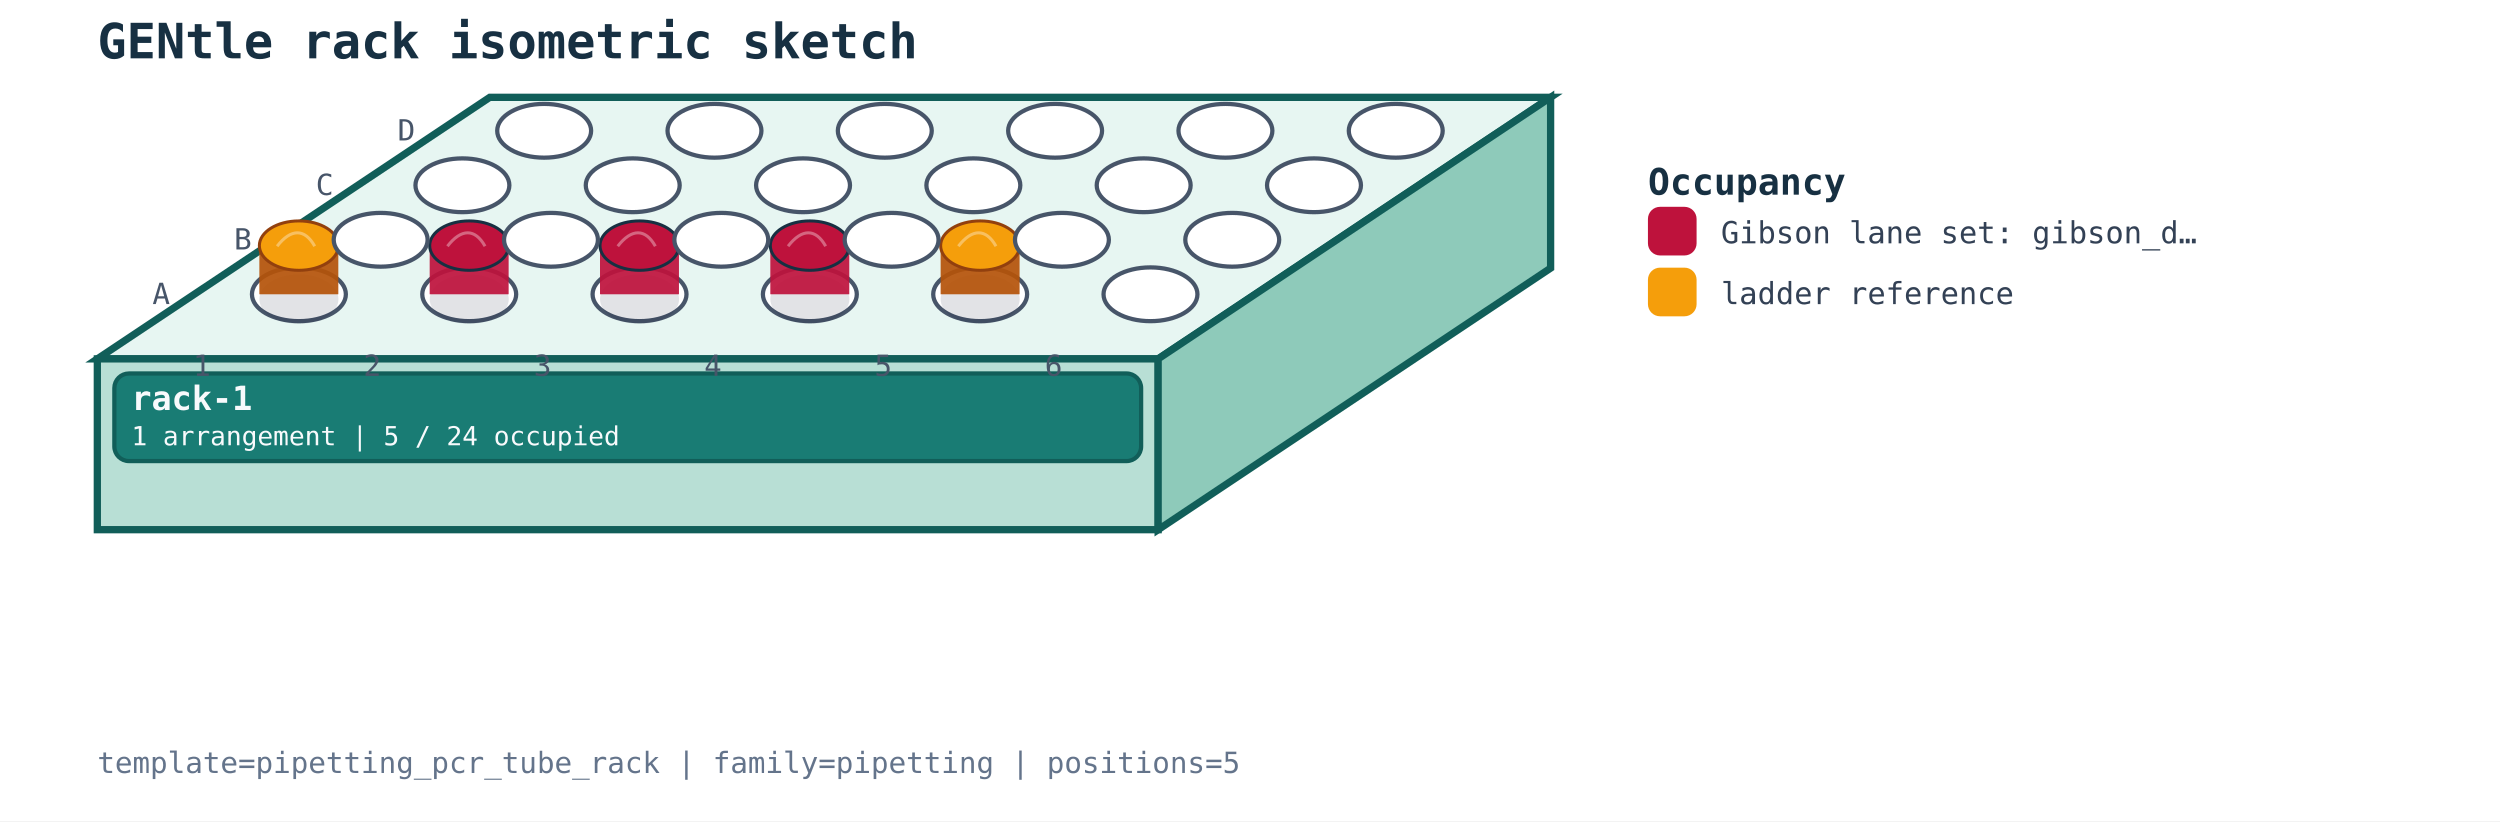
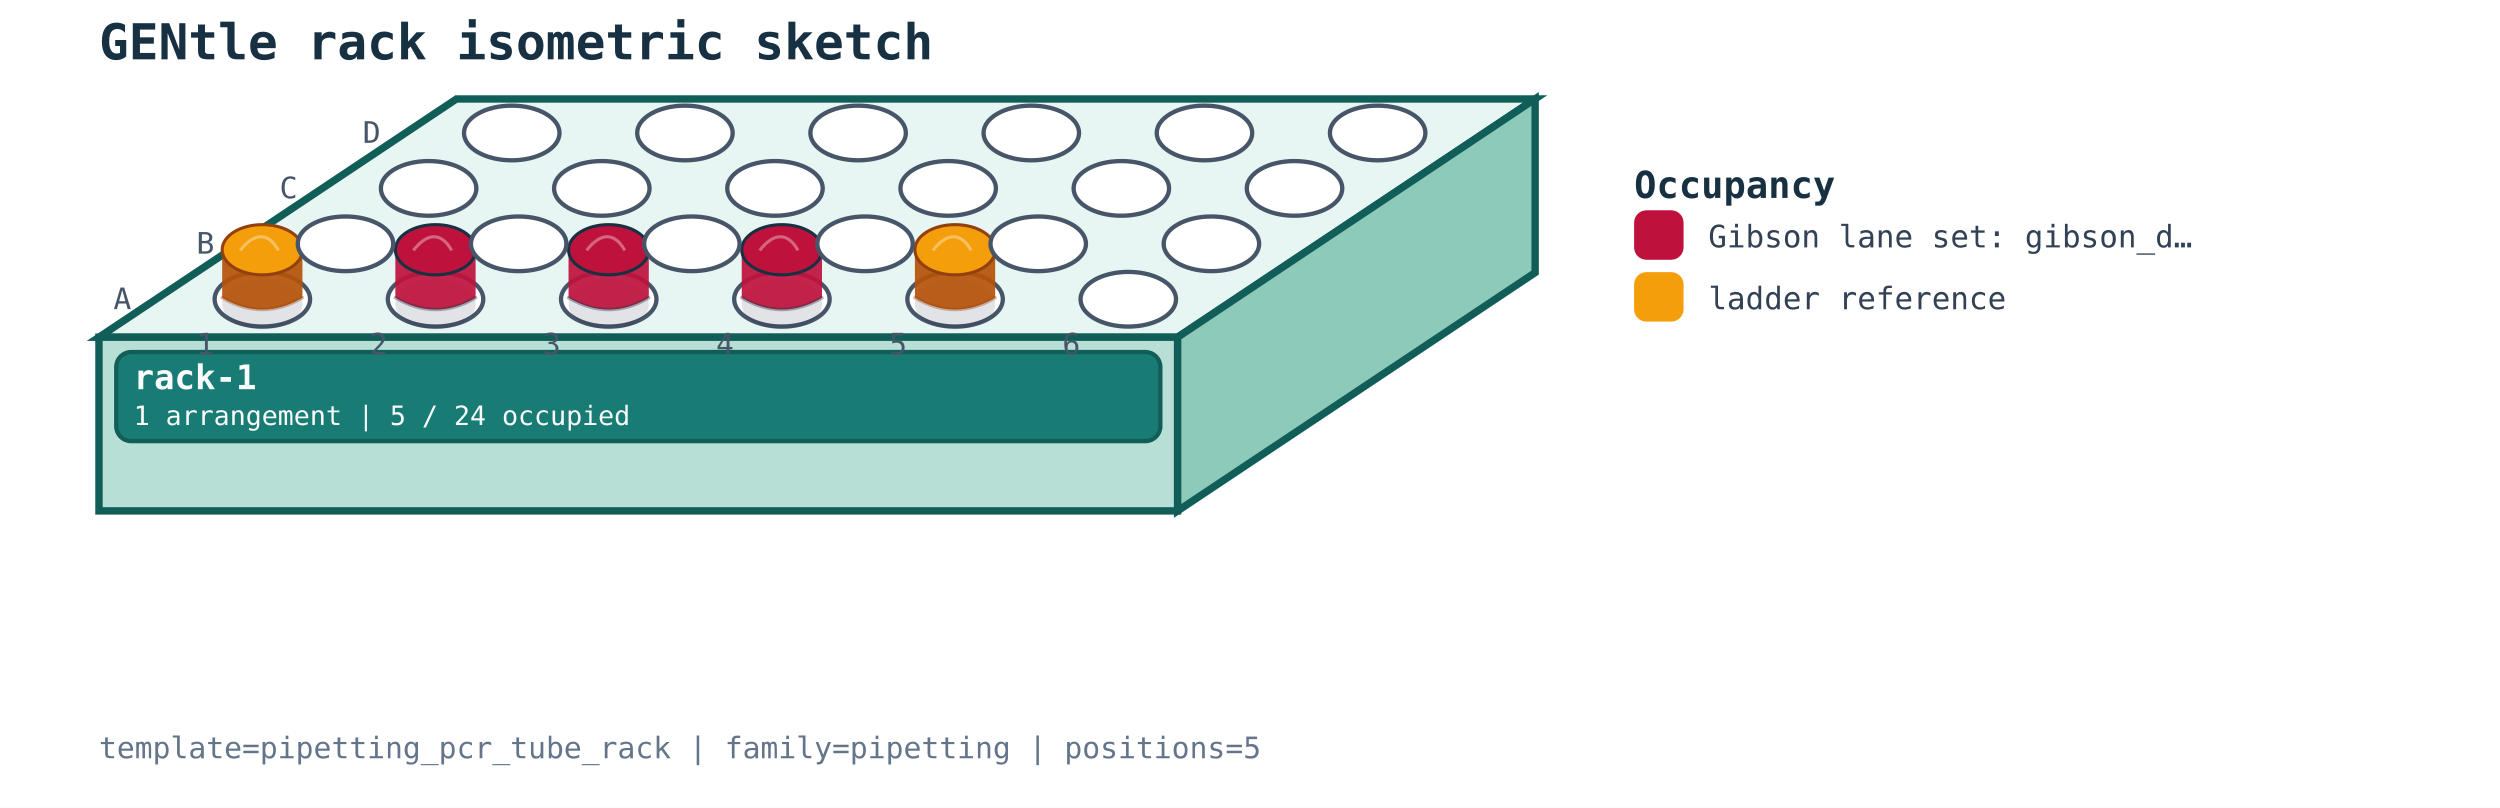
- <svg xmlns="http://www.w3.org/2000/svg" width="205.5mm" height="67.5mm" viewBox="0 0 205.5 67.5" data-rack-isometric-template="pipetting_pcr_tube_rack" data-rack-id="rack-1">
+ <svg xmlns="http://www.w3.org/2000/svg" width="202.1mm" height="65.3mm" viewBox="0 0 202.1 65.3" data-rack-isometric-template="pipetting_pcr_tube_rack" data-rack-id="rack-1" data-rack-front-top-clearance-mm="5.0">
  <rect x="0" y="0" width="100%" height="100%" fill="#ffffff" />
  <text x="8.0" y="4.8" font-family="monospace" font-size="4.0" font-weight="700" fill="#173042">GENtle rack isometric sketch</text>
-   <polygon points="8.00,29.50 95.20,29.50 127.46,8.00 40.26,8.00" fill="#e7f6f2" stroke="#115e59" stroke-width="0.6" />
-   <polygon points="8.00,29.50 95.20,29.50 95.20,43.54 8.00,43.54" fill="#b8dfd5" stroke="#115e59" stroke-width="0.6" />
-   <polygon points="95.20,29.50 127.46,8.00 127.46,22.04 95.20,43.54" fill="#8ecaba" stroke="#115e59" stroke-width="0.6" />
-   <rect x="9.40" y="30.70" width="84.40" height="7.20" rx="1.2" ry="1.2" fill="#0f766e" fill-opacity="0.94" stroke="#115e59" stroke-width="0.35" />
-   <text x="10.80" y="33.70" font-family="monospace" font-size="2.75" font-weight="700" fill="#f8fafc">rack-1</text>
-   <text x="10.80" y="36.60" font-family="monospace" font-size="2.15" fill="#f8fafc">1 arrangement | 5 / 24 occupied</text>
-   <text x="16.60" y="30.90" text-anchor="middle" font-family="monospace" font-size="2.4" fill="#475569">1</text>
-   <text x="30.60" y="30.90" text-anchor="middle" font-family="monospace" font-size="2.4" fill="#475569">2</text>
-   <text x="44.60" y="30.90" text-anchor="middle" font-family="monospace" font-size="2.4" fill="#475569">3</text>
-   <text x="58.60" y="30.90" text-anchor="middle" font-family="monospace" font-size="2.4" fill="#475569">4</text>
-   <text x="72.60" y="30.90" text-anchor="middle" font-family="monospace" font-size="2.4" fill="#475569">5</text>
-   <text x="86.60" y="30.90" text-anchor="middle" font-family="monospace" font-size="2.4" fill="#475569">6</text>
-   <text x="13.97" y="24.99" text-anchor="end" font-family="monospace" font-size="2.4" fill="#475569">A</text>
-   <text x="20.69" y="20.51" text-anchor="end" font-family="monospace" font-size="2.4" fill="#475569">B</text>
-   <text x="27.41" y="16.03" text-anchor="end" font-family="monospace" font-size="2.4" fill="#475569">C</text>
-   <text x="34.13" y="11.55" text-anchor="end" font-family="monospace" font-size="2.4" fill="#475569">D</text>
-   <ellipse cx="24.57" cy="24.19" rx="3.86" ry="2.21" fill="#ffffff" stroke="#475569" stroke-width="0.35" />
-   <ellipse cx="24.57" cy="24.59" rx="3.25" ry="2.03" fill="#0f172a" fill-opacity="0.12" />
-   <rect x="21.32" y="20.19" width="6.49" height="4.00" fill="#b45309" fill-opacity="0.92" />
-   <ellipse cx="24.57" cy="20.19" rx="3.25" ry="2.03" fill="#f59e0b" stroke="#92400e" stroke-width="0.25" />
-   <path d="M 22.78 20.24 C 23.92 18.77, 25.05 18.77, 25.87 20.24" fill="none" stroke="#ffffff" stroke-opacity="0.35" stroke-width="0.25" />
-   <ellipse cx="38.57" cy="24.19" rx="3.86" ry="2.21" fill="#ffffff" stroke="#475569" stroke-width="0.35" />
-   <ellipse cx="38.57" cy="24.59" rx="3.25" ry="2.03" fill="#0f172a" fill-opacity="0.12" />
-   <rect x="35.32" y="20.19" width="6.49" height="4.00" fill="#be123c" fill-opacity="0.92" />
-   <ellipse cx="38.57" cy="20.19" rx="3.25" ry="2.03" fill="#be123c" stroke="#173042" stroke-width="0.25" />
-   <path d="M 36.78 20.24 C 37.92 18.77, 39.05 18.77, 39.87 20.24" fill="none" stroke="#ffffff" stroke-opacity="0.35" stroke-width="0.25" />
-   <ellipse cx="52.57" cy="24.19" rx="3.86" ry="2.21" fill="#ffffff" stroke="#475569" stroke-width="0.35" />
-   <ellipse cx="52.57" cy="24.59" rx="3.25" ry="2.03" fill="#0f172a" fill-opacity="0.12" />
-   <rect x="49.32" y="20.19" width="6.49" height="4.00" fill="#be123c" fill-opacity="0.92" />
-   <ellipse cx="52.57" cy="20.19" rx="3.25" ry="2.03" fill="#be123c" stroke="#173042" stroke-width="0.25" />
-   <path d="M 50.78 20.24 C 51.92 18.77, 53.05 18.77, 53.87 20.24" fill="none" stroke="#ffffff" stroke-opacity="0.35" stroke-width="0.25" />
-   <ellipse cx="66.57" cy="24.19" rx="3.86" ry="2.21" fill="#ffffff" stroke="#475569" stroke-width="0.35" />
-   <ellipse cx="66.57" cy="24.59" rx="3.25" ry="2.03" fill="#0f172a" fill-opacity="0.12" />
-   <rect x="63.32" y="20.19" width="6.49" height="4.00" fill="#be123c" fill-opacity="0.92" />
-   <ellipse cx="66.57" cy="20.19" rx="3.25" ry="2.03" fill="#be123c" stroke="#173042" stroke-width="0.25" />
-   <path d="M 64.78 20.24 C 65.92 18.77, 67.05 18.77, 67.87 20.24" fill="none" stroke="#ffffff" stroke-opacity="0.35" stroke-width="0.25" />
-   <ellipse cx="80.57" cy="24.19" rx="3.86" ry="2.21" fill="#ffffff" stroke="#475569" stroke-width="0.35" />
-   <ellipse cx="80.57" cy="24.59" rx="3.25" ry="2.03" fill="#0f172a" fill-opacity="0.12" />
-   <rect x="77.32" y="20.19" width="6.49" height="4.00" fill="#b45309" fill-opacity="0.92" />
-   <ellipse cx="80.57" cy="20.19" rx="3.25" ry="2.03" fill="#f59e0b" stroke="#92400e" stroke-width="0.25" />
-   <path d="M 78.78 20.24 C 79.92 18.77, 81.05 18.77, 81.87 20.24" fill="none" stroke="#ffffff" stroke-opacity="0.35" stroke-width="0.25" />
-   <ellipse cx="94.57" cy="24.19" rx="3.86" ry="2.21" fill="#ffffff" stroke="#475569" stroke-width="0.35" />
-   <ellipse cx="31.29" cy="19.71" rx="3.86" ry="2.21" fill="#ffffff" stroke="#475569" stroke-width="0.35" />
-   <ellipse cx="45.29" cy="19.71" rx="3.86" ry="2.21" fill="#ffffff" stroke="#475569" stroke-width="0.35" />
-   <ellipse cx="59.29" cy="19.71" rx="3.86" ry="2.21" fill="#ffffff" stroke="#475569" stroke-width="0.35" />
-   <ellipse cx="73.29" cy="19.71" rx="3.86" ry="2.21" fill="#ffffff" stroke="#475569" stroke-width="0.35" />
-   <ellipse cx="87.29" cy="19.71" rx="3.86" ry="2.21" fill="#ffffff" stroke="#475569" stroke-width="0.35" />
-   <ellipse cx="101.29" cy="19.71" rx="3.86" ry="2.21" fill="#ffffff" stroke="#475569" stroke-width="0.35" />
-   <ellipse cx="38.01" cy="15.23" rx="3.86" ry="2.21" fill="#ffffff" stroke="#475569" stroke-width="0.35" />
-   <ellipse cx="52.01" cy="15.23" rx="3.86" ry="2.21" fill="#ffffff" stroke="#475569" stroke-width="0.35" />
-   <ellipse cx="66.01" cy="15.23" rx="3.86" ry="2.21" fill="#ffffff" stroke="#475569" stroke-width="0.35" />
-   <ellipse cx="80.01" cy="15.23" rx="3.86" ry="2.21" fill="#ffffff" stroke="#475569" stroke-width="0.35" />
-   <ellipse cx="94.01" cy="15.23" rx="3.86" ry="2.21" fill="#ffffff" stroke="#475569" stroke-width="0.35" />
-   <ellipse cx="108.01" cy="15.23" rx="3.86" ry="2.21" fill="#ffffff" stroke="#475569" stroke-width="0.35" />
-   <ellipse cx="44.73" cy="10.75" rx="3.86" ry="2.21" fill="#ffffff" stroke="#475569" stroke-width="0.35" />
-   <ellipse cx="58.73" cy="10.75" rx="3.86" ry="2.21" fill="#ffffff" stroke="#475569" stroke-width="0.35" />
-   <ellipse cx="72.73" cy="10.75" rx="3.86" ry="2.21" fill="#ffffff" stroke="#475569" stroke-width="0.35" />
-   <ellipse cx="86.73" cy="10.75" rx="3.86" ry="2.21" fill="#ffffff" stroke="#475569" stroke-width="0.35" />
-   <ellipse cx="100.73" cy="10.75" rx="3.86" ry="2.21" fill="#ffffff" stroke="#475569" stroke-width="0.35" />
-   <ellipse cx="114.73" cy="10.75" rx="3.86" ry="2.21" fill="#ffffff" stroke="#475569" stroke-width="0.35" />
-   <text x="135.46" y="16.00" font-family="monospace" font-size="3.0" font-weight="700" fill="#173042">Occupancy</text>
-   <rect x="135.46" y="17.00" width="4.0" height="4.0" rx="1.0" ry="1.0" fill="#be123c" />
-   <text x="141.46" y="20.00" font-family="monospace" font-size="2.5" fill="#334155">Gibson lane set: gibson_d…</text>
-   <rect x="135.46" y="22.00" width="4.0" height="4.0" rx="1.0" ry="1.0" fill="#f59e0b" />
-   <text x="141.46" y="25.00" font-family="monospace" font-size="2.5" fill="#334155">ladder reference</text>
-   <text x="8.00" y="63.54" font-family="monospace" font-size="2.4" fill="#64748b">template=pipetting_pcr_tube_rack | family=pipetting | positions=5</text>
+   <polygon points="8.00,27.26 95.20,27.26 124.10,8.00 36.90,8.00" fill="#e7f6f2" stroke="#115e59" stroke-width="0.6" />
+   <polygon points="8.00,27.26 95.20,27.26 95.20,41.30 8.00,41.30" fill="#b8dfd5" stroke="#115e59" stroke-width="0.6" />
+   <polygon points="95.20,27.26 124.10,8.00 124.10,22.04 95.20,41.30" fill="#8ecaba" stroke="#115e59" stroke-width="0.6" />
+   <rect x="9.40" y="28.46" width="84.40" height="7.20" rx="1.2" ry="1.2" fill="#0f766e" fill-opacity="0.94" stroke="#115e59" stroke-width="0.35" />
+   <text x="10.80" y="31.46" font-family="monospace" font-size="2.75" font-weight="700" fill="#f8fafc">rack-1</text>
+   <text x="10.80" y="34.36" font-family="monospace" font-size="2.15" fill="#f8fafc">1 arrangement | 5 / 24 occupied</text>
+   <text x="16.60" y="28.66" text-anchor="middle" font-family="monospace" font-size="2.4" fill="#475569">1</text>
+   <text x="30.60" y="28.66" text-anchor="middle" font-family="monospace" font-size="2.4" fill="#475569">2</text>
+   <text x="44.60" y="28.66" text-anchor="middle" font-family="monospace" font-size="2.4" fill="#475569">3</text>
+   <text x="58.60" y="28.66" text-anchor="middle" font-family="monospace" font-size="2.4" fill="#475569">4</text>
+   <text x="72.60" y="28.66" text-anchor="middle" font-family="monospace" font-size="2.4" fill="#475569">5</text>
+   <text x="86.60" y="28.66" text-anchor="middle" font-family="monospace" font-size="2.4" fill="#475569">6</text>
+   <text x="10.61" y="24.99" text-anchor="end" font-family="monospace" font-size="2.4" fill="#475569">A</text>
+   <text x="17.33" y="20.51" text-anchor="end" font-family="monospace" font-size="2.4" fill="#475569">B</text>
+   <text x="24.05" y="16.03" text-anchor="end" font-family="monospace" font-size="2.4" fill="#475569">C</text>
+   <text x="30.77" y="11.55" text-anchor="end" font-family="monospace" font-size="2.4" fill="#475569">D</text>
+   <ellipse cx="21.21" cy="24.19" rx="3.86" ry="2.21" fill="#ffffff" stroke="#475569" stroke-width="0.35" />
+   <ellipse cx="21.21" cy="24.59" rx="3.25" ry="2.03" fill="#0f172a" fill-opacity="0.12" />
+   <path data-rack-tube-shell="1" d="M 17.96 20.19 L 17.96 24.07 Q 21.21 25.98 24.45 24.07 L 24.45 20.19 Z" fill="#b45309" fill-opacity="0.92" />
+   <path data-rack-tube-interface="1" d="M 17.96 24.07 Q 21.21 25.98 24.45 24.07" fill="none" stroke="#92400e" stroke-opacity="0.35" stroke-width="0.28" stroke-linecap="round" />
+   <ellipse cx="21.21" cy="20.19" rx="3.25" ry="2.03" fill="#f59e0b" stroke="#92400e" stroke-width="0.25" />
+   <path d="M 19.42 20.24 C 20.56 18.77, 21.69 18.77, 22.51 20.24" fill="none" stroke="#ffffff" stroke-opacity="0.35" stroke-width="0.25" />
+   <ellipse cx="35.21" cy="24.19" rx="3.86" ry="2.21" fill="#ffffff" stroke="#475569" stroke-width="0.35" />
+   <ellipse cx="35.21" cy="24.59" rx="3.25" ry="2.03" fill="#0f172a" fill-opacity="0.12" />
+   <path data-rack-tube-shell="1" d="M 31.96 20.19 L 31.96 24.07 Q 35.21 25.98 38.45 24.07 L 38.45 20.19 Z" fill="#be123c" fill-opacity="0.92" />
+   <path data-rack-tube-interface="1" d="M 31.96 24.07 Q 35.21 25.98 38.45 24.07" fill="none" stroke="#173042" stroke-opacity="0.35" stroke-width="0.28" stroke-linecap="round" />
+   <ellipse cx="35.21" cy="20.19" rx="3.25" ry="2.03" fill="#be123c" stroke="#173042" stroke-width="0.25" />
+   <path d="M 33.42 20.24 C 34.56 18.77, 35.69 18.77, 36.51 20.24" fill="none" stroke="#ffffff" stroke-opacity="0.35" stroke-width="0.25" />
+   <ellipse cx="49.21" cy="24.19" rx="3.86" ry="2.21" fill="#ffffff" stroke="#475569" stroke-width="0.35" />
+   <ellipse cx="49.21" cy="24.59" rx="3.25" ry="2.03" fill="#0f172a" fill-opacity="0.12" />
+   <path data-rack-tube-shell="1" d="M 45.96 20.19 L 45.96 24.07 Q 49.21 25.98 52.45 24.07 L 52.45 20.19 Z" fill="#be123c" fill-opacity="0.92" />
+   <path data-rack-tube-interface="1" d="M 45.96 24.07 Q 49.21 25.98 52.45 24.07" fill="none" stroke="#173042" stroke-opacity="0.35" stroke-width="0.28" stroke-linecap="round" />
+   <ellipse cx="49.21" cy="20.19" rx="3.25" ry="2.03" fill="#be123c" stroke="#173042" stroke-width="0.25" />
+   <path d="M 47.42 20.24 C 48.56 18.77, 49.69 18.77, 50.51 20.24" fill="none" stroke="#ffffff" stroke-opacity="0.35" stroke-width="0.25" />
+   <ellipse cx="63.21" cy="24.19" rx="3.86" ry="2.21" fill="#ffffff" stroke="#475569" stroke-width="0.35" />
+   <ellipse cx="63.21" cy="24.59" rx="3.25" ry="2.03" fill="#0f172a" fill-opacity="0.12" />
+   <path data-rack-tube-shell="1" d="M 59.96 20.19 L 59.96 24.07 Q 63.21 25.98 66.45 24.07 L 66.45 20.19 Z" fill="#be123c" fill-opacity="0.92" />
+   <path data-rack-tube-interface="1" d="M 59.96 24.07 Q 63.21 25.98 66.45 24.07" fill="none" stroke="#173042" stroke-opacity="0.35" stroke-width="0.28" stroke-linecap="round" />
+   <ellipse cx="63.21" cy="20.19" rx="3.25" ry="2.03" fill="#be123c" stroke="#173042" stroke-width="0.25" />
+   <path d="M 61.42 20.24 C 62.56 18.77, 63.69 18.77, 64.51 20.24" fill="none" stroke="#ffffff" stroke-opacity="0.35" stroke-width="0.25" />
+   <ellipse cx="77.21" cy="24.19" rx="3.86" ry="2.21" fill="#ffffff" stroke="#475569" stroke-width="0.35" />
+   <ellipse cx="77.21" cy="24.59" rx="3.25" ry="2.03" fill="#0f172a" fill-opacity="0.12" />
+   <path data-rack-tube-shell="1" d="M 73.96 20.19 L 73.96 24.07 Q 77.21 25.98 80.45 24.07 L 80.45 20.19 Z" fill="#b45309" fill-opacity="0.92" />
+   <path data-rack-tube-interface="1" d="M 73.96 24.07 Q 77.21 25.98 80.45 24.07" fill="none" stroke="#92400e" stroke-opacity="0.35" stroke-width="0.28" stroke-linecap="round" />
+   <ellipse cx="77.21" cy="20.19" rx="3.25" ry="2.03" fill="#f59e0b" stroke="#92400e" stroke-width="0.25" />
+   <path d="M 75.42 20.24 C 76.56 18.77, 77.69 18.77, 78.51 20.24" fill="none" stroke="#ffffff" stroke-opacity="0.35" stroke-width="0.25" />
+   <ellipse cx="91.21" cy="24.19" rx="3.86" ry="2.21" fill="#ffffff" stroke="#475569" stroke-width="0.35" />
+   <ellipse cx="27.93" cy="19.71" rx="3.86" ry="2.21" fill="#ffffff" stroke="#475569" stroke-width="0.35" />
+   <ellipse cx="41.93" cy="19.71" rx="3.86" ry="2.21" fill="#ffffff" stroke="#475569" stroke-width="0.35" />
+   <ellipse cx="55.93" cy="19.71" rx="3.86" ry="2.21" fill="#ffffff" stroke="#475569" stroke-width="0.35" />
+   <ellipse cx="69.93" cy="19.71" rx="3.86" ry="2.21" fill="#ffffff" stroke="#475569" stroke-width="0.35" />
+   <ellipse cx="83.93" cy="19.71" rx="3.86" ry="2.21" fill="#ffffff" stroke="#475569" stroke-width="0.35" />
+   <ellipse cx="97.93" cy="19.71" rx="3.86" ry="2.21" fill="#ffffff" stroke="#475569" stroke-width="0.35" />
+   <ellipse cx="34.65" cy="15.23" rx="3.86" ry="2.21" fill="#ffffff" stroke="#475569" stroke-width="0.35" />
+   <ellipse cx="48.65" cy="15.23" rx="3.86" ry="2.21" fill="#ffffff" stroke="#475569" stroke-width="0.35" />
+   <ellipse cx="62.65" cy="15.23" rx="3.86" ry="2.21" fill="#ffffff" stroke="#475569" stroke-width="0.35" />
+   <ellipse cx="76.65" cy="15.23" rx="3.86" ry="2.21" fill="#ffffff" stroke="#475569" stroke-width="0.35" />
+   <ellipse cx="90.65" cy="15.23" rx="3.86" ry="2.21" fill="#ffffff" stroke="#475569" stroke-width="0.35" />
+   <ellipse cx="104.65" cy="15.23" rx="3.86" ry="2.21" fill="#ffffff" stroke="#475569" stroke-width="0.35" />
+   <ellipse cx="41.37" cy="10.75" rx="3.86" ry="2.21" fill="#ffffff" stroke="#475569" stroke-width="0.35" />
+   <ellipse cx="55.37" cy="10.75" rx="3.86" ry="2.21" fill="#ffffff" stroke="#475569" stroke-width="0.35" />
+   <ellipse cx="69.37" cy="10.75" rx="3.86" ry="2.21" fill="#ffffff" stroke="#475569" stroke-width="0.35" />
+   <ellipse cx="83.37" cy="10.75" rx="3.86" ry="2.21" fill="#ffffff" stroke="#475569" stroke-width="0.35" />
+   <ellipse cx="97.37" cy="10.75" rx="3.86" ry="2.21" fill="#ffffff" stroke="#475569" stroke-width="0.35" />
+   <ellipse cx="111.37" cy="10.75" rx="3.86" ry="2.21" fill="#ffffff" stroke="#475569" stroke-width="0.35" />
+   <text x="132.10" y="16.00" font-family="monospace" font-size="3.0" font-weight="700" fill="#173042">Occupancy</text>
+   <rect x="132.10" y="17.00" width="4.0" height="4.0" rx="1.0" ry="1.0" fill="#be123c" />
+   <text x="138.10" y="20.00" font-family="monospace" font-size="2.5" fill="#334155">Gibson lane set: gibson_d…</text>
+   <rect x="132.10" y="22.00" width="4.0" height="4.0" rx="1.0" ry="1.0" fill="#f59e0b" />
+   <text x="138.10" y="25.00" font-family="monospace" font-size="2.5" fill="#334155">ladder reference</text>
+   <text x="8.00" y="61.30" font-family="monospace" font-size="2.4" fill="#64748b">template=pipetting_pcr_tube_rack | family=pipetting | positions=5</text>
</svg>
